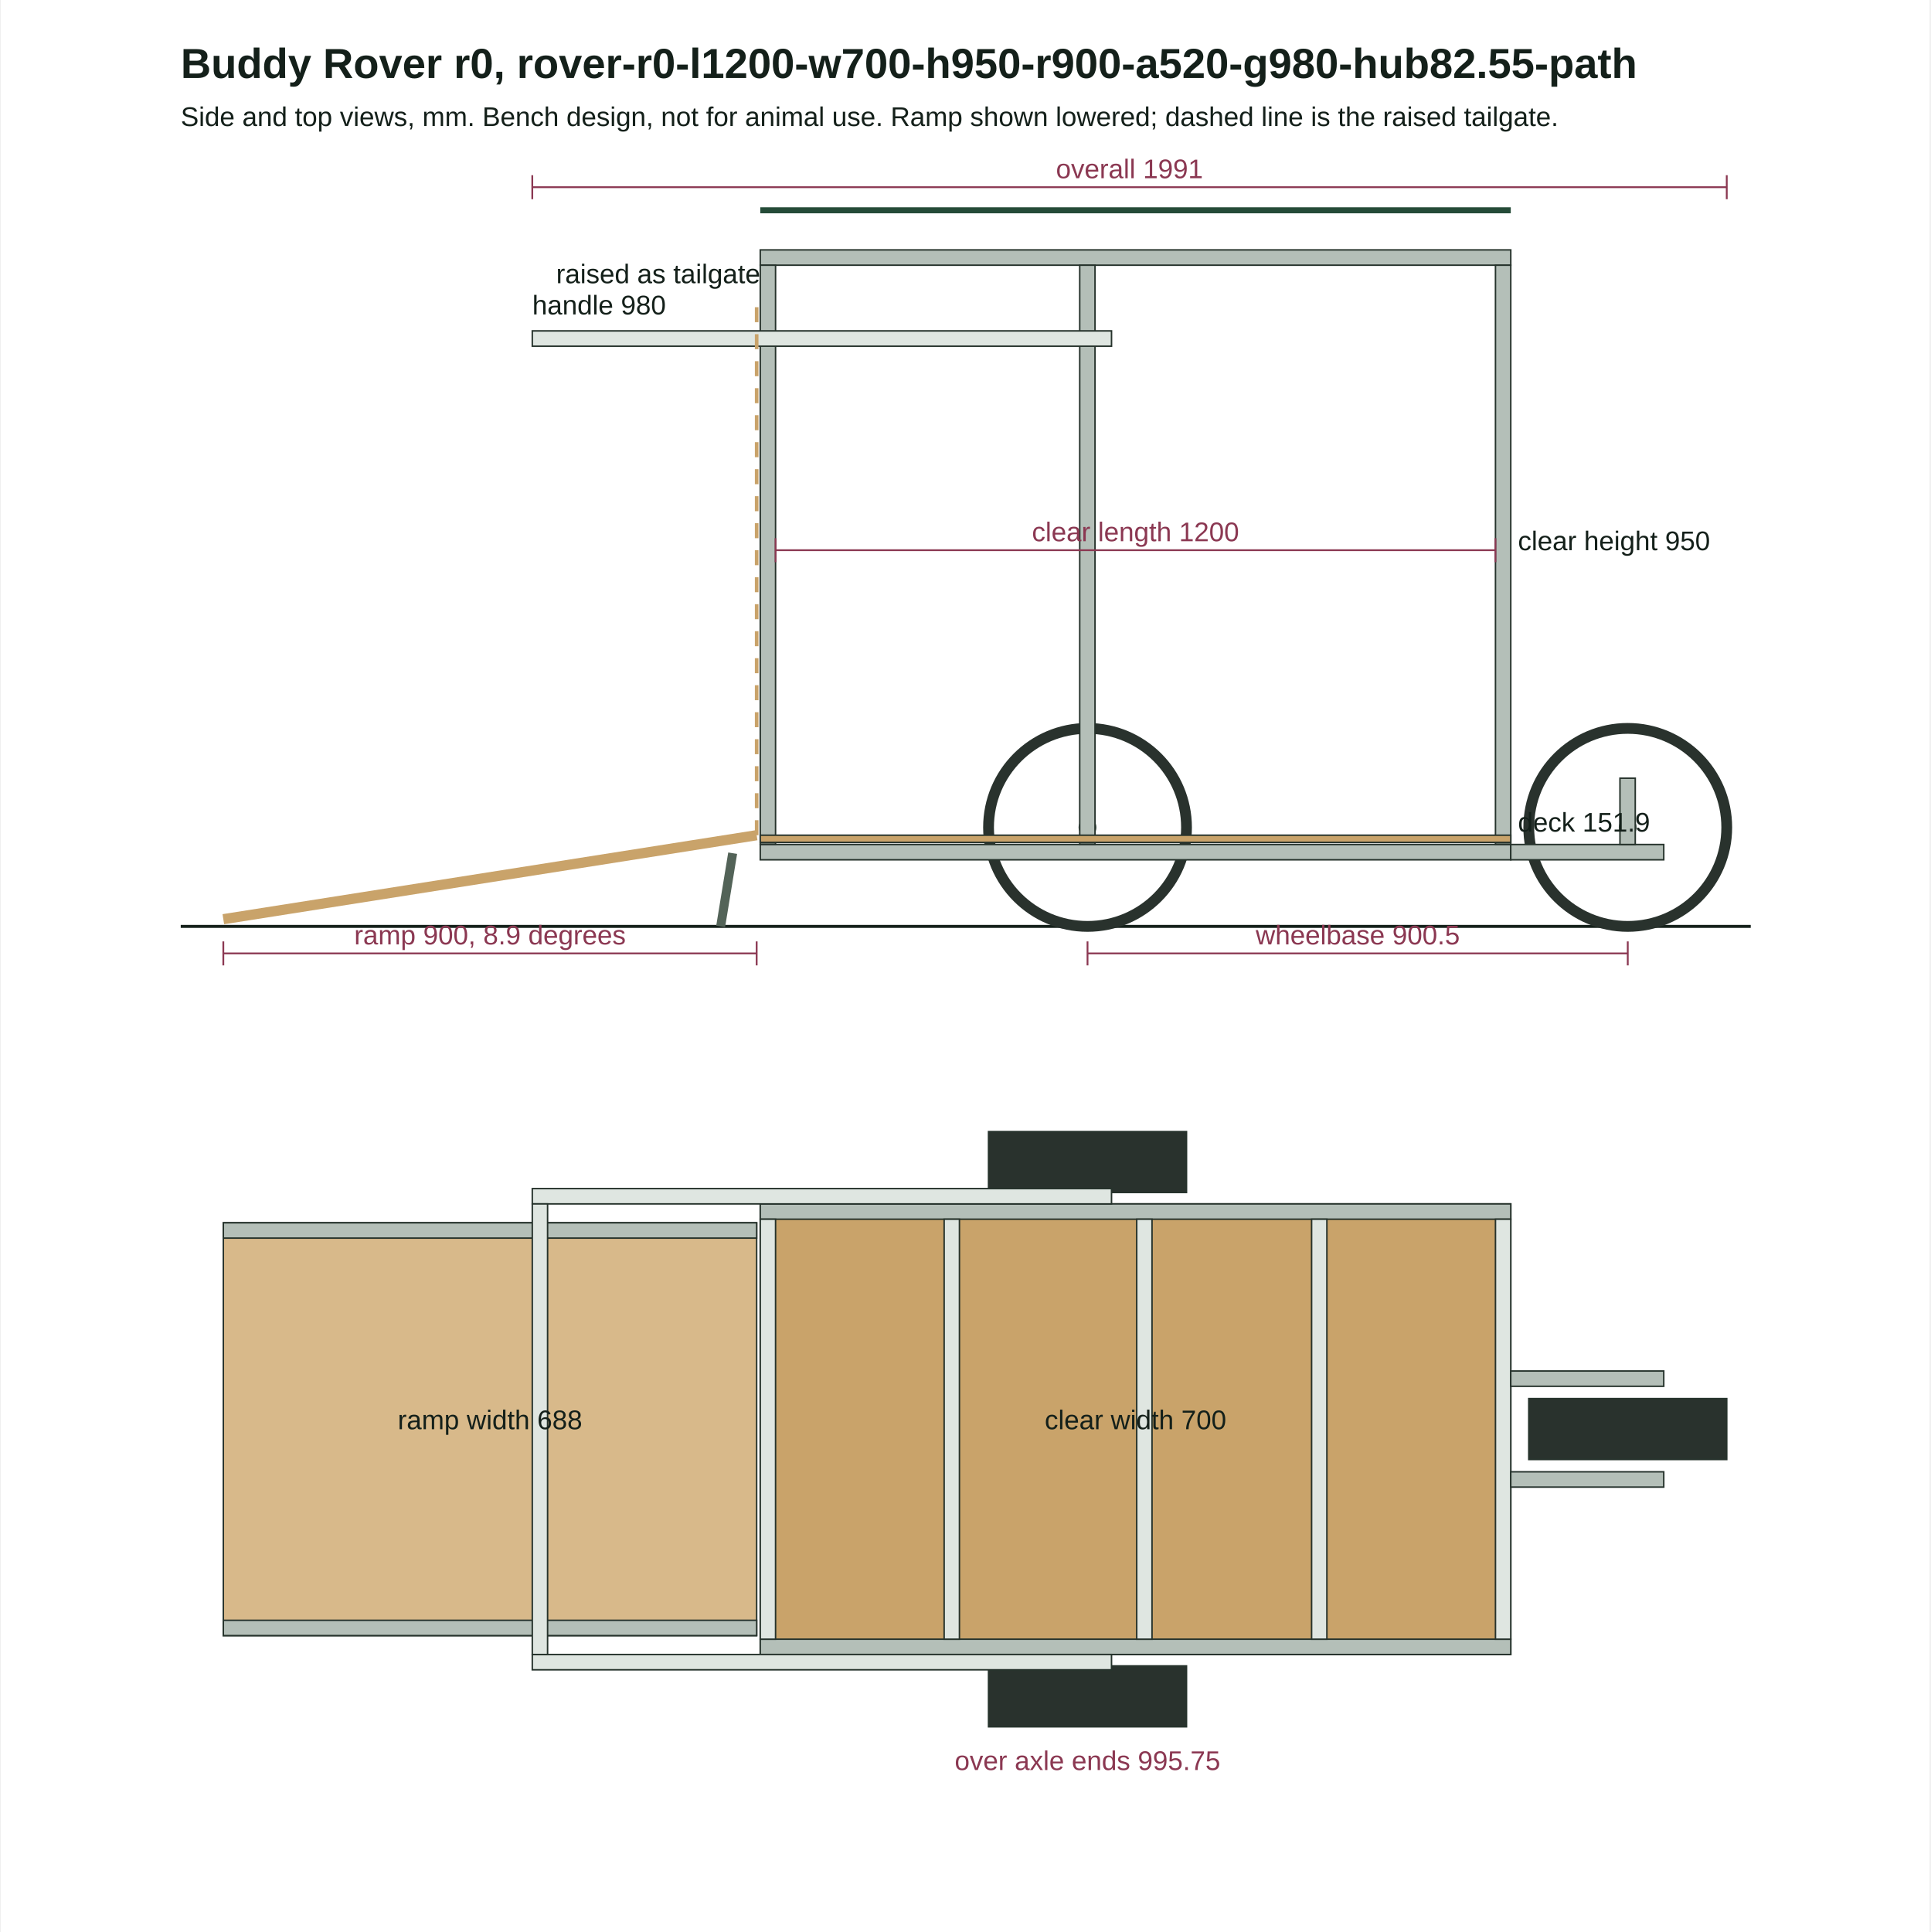
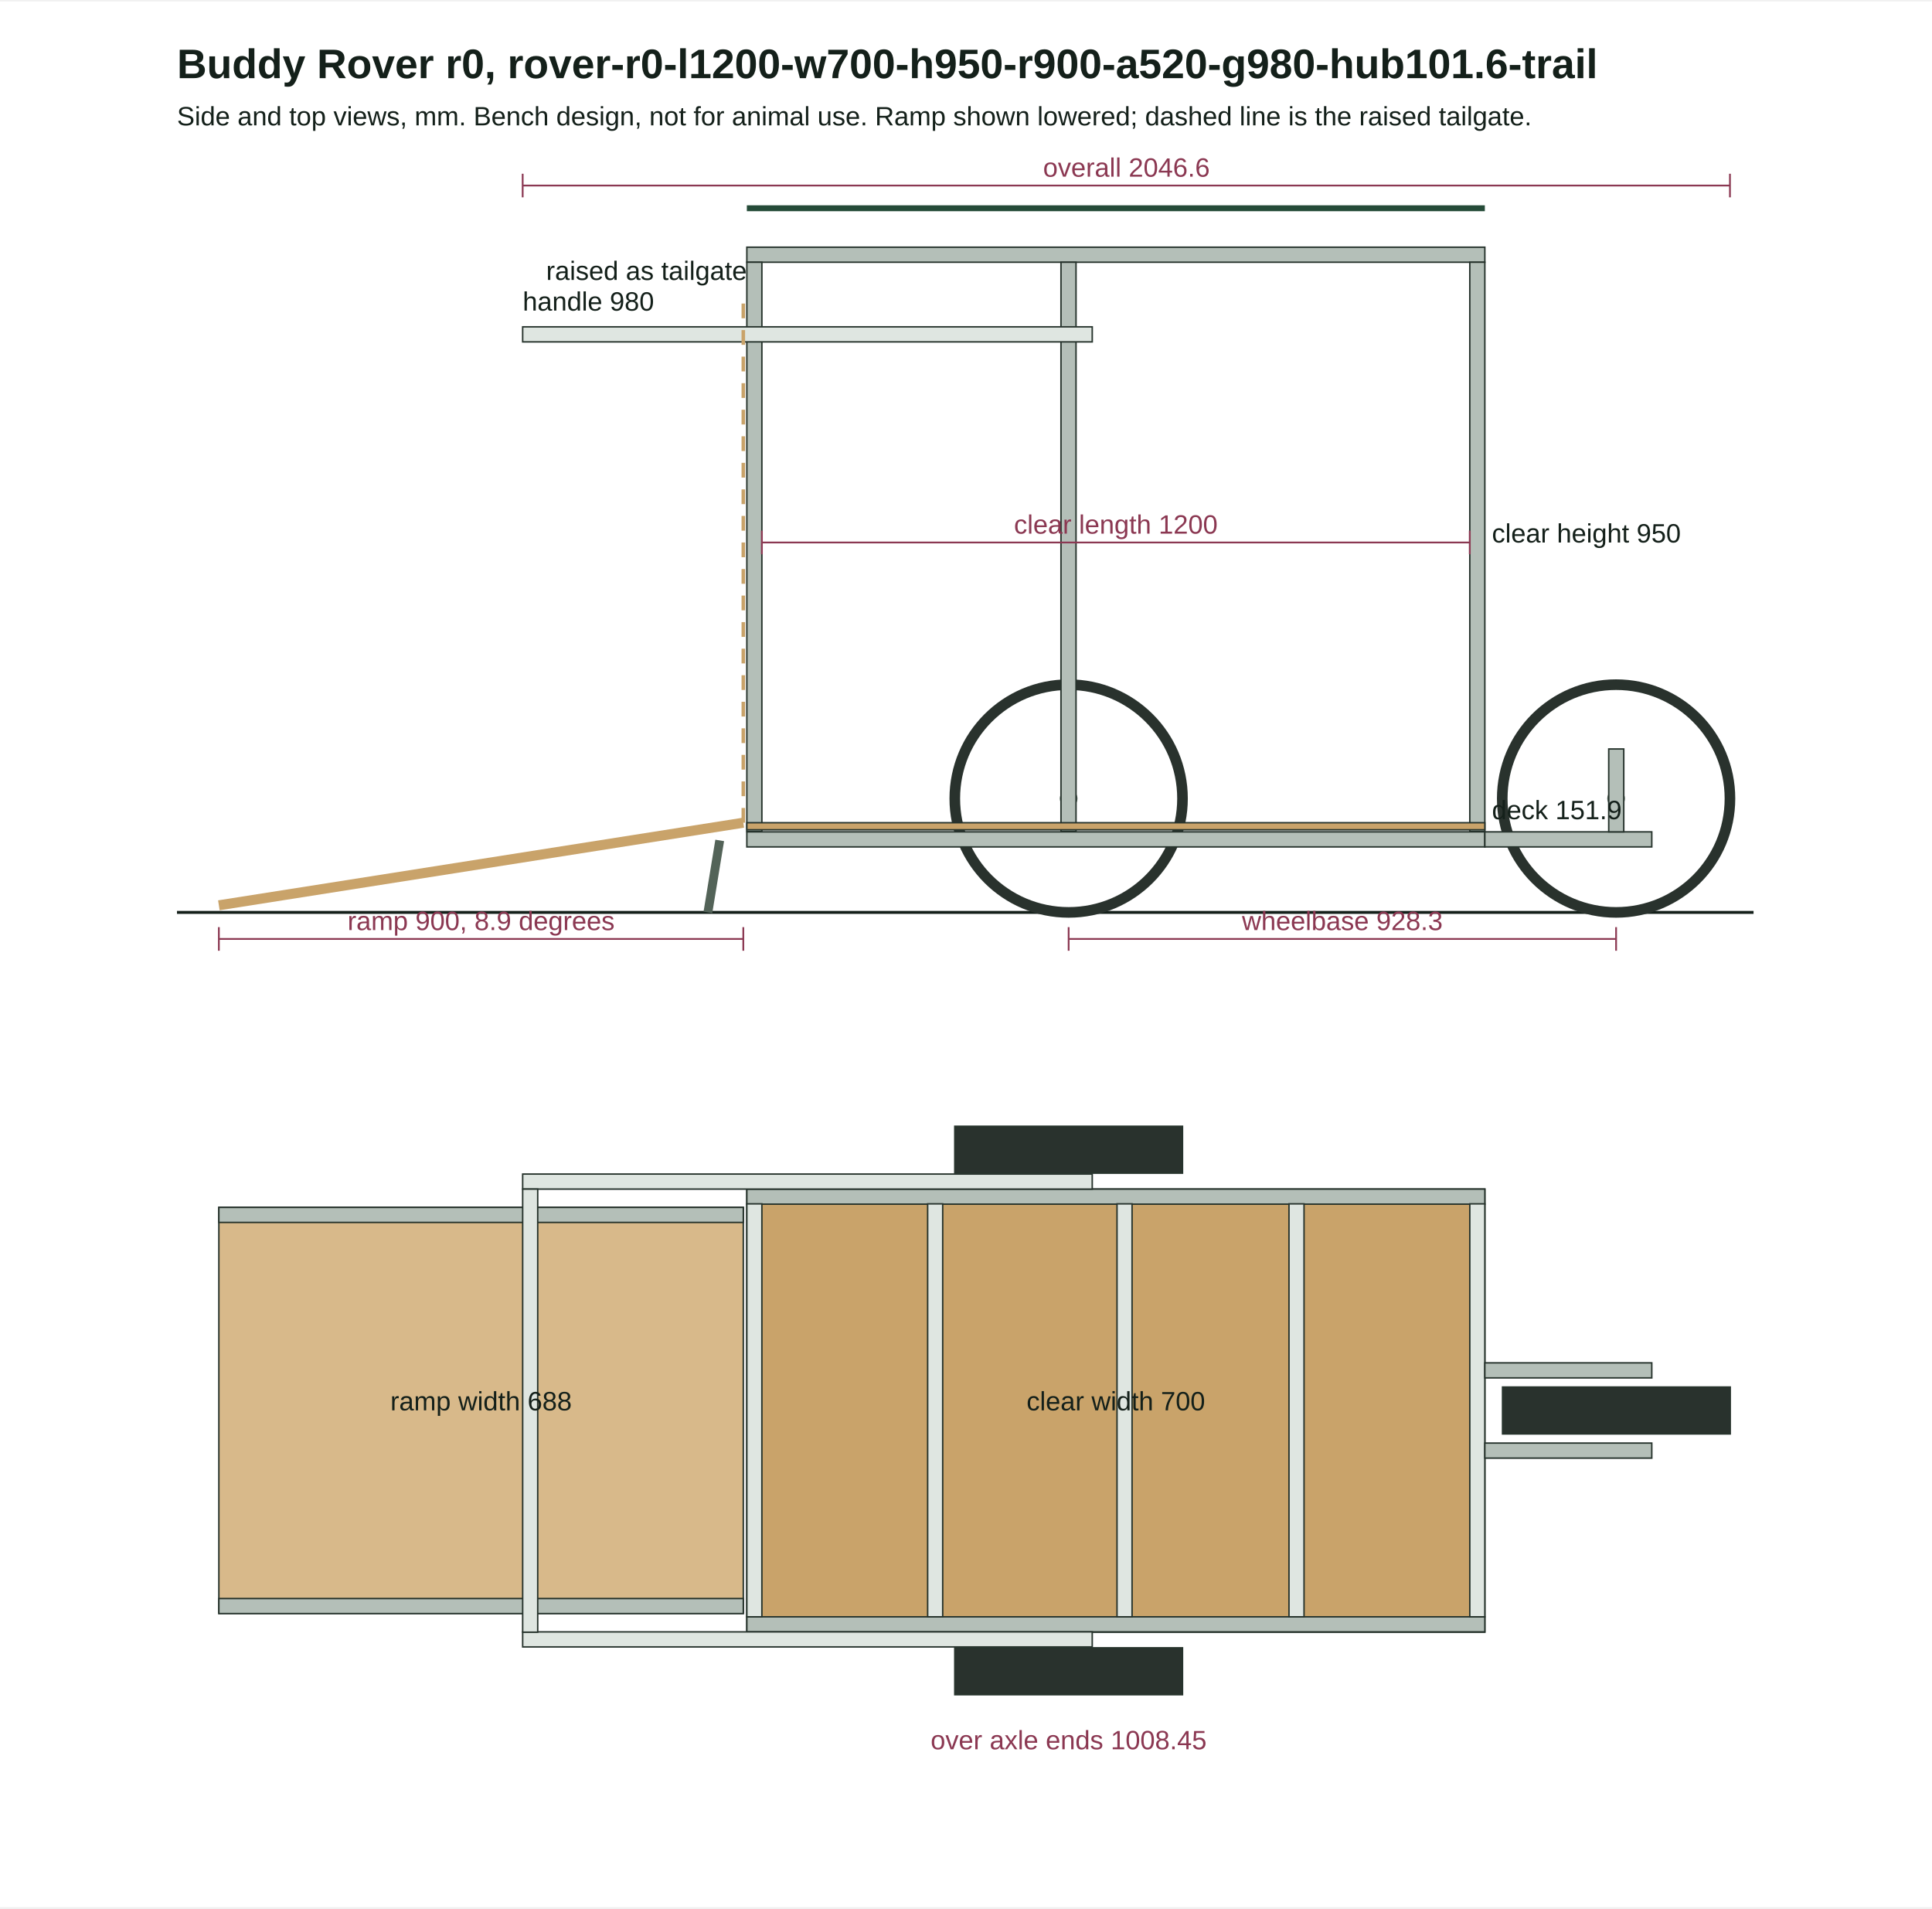
- <svg xmlns="http://www.w3.org/2000/svg" viewBox="0 0 643 644" width="1287" height="1288" font-family="Arial, sans-serif">
+ <svg xmlns="http://www.w3.org/2000/svg" viewBox="0 0 655 646" width="1309" height="1293" font-family="Arial, sans-serif">
  <rect width="100%" height="100%" fill="#fff" />
-   <text x="60" y="26" font-size="14" font-weight="700" fill="#14201a">Buddy Rover r0, rover-r0-l1200-w700-h950-r900-a520-g980-hub82.55-path</text>
+   <text x="60" y="26" font-size="14" font-weight="700" fill="#14201a">Buddy Rover r0, rover-r0-l1200-w700-h950-r900-a520-g980-hub101.6-trail</text>
  <text x="60" y="42" font-size="9" fill="#14201a">Side and top views, mm. Bench design, not for animal use. Ramp shown lowered; dashed line is the raised tailgate.</text>
-   <path d="M60.0 308.8H583.4" stroke="#14201a" stroke-width="1" />
-   <circle cx="362.3" cy="275.8" r="33.0" fill="none" stroke="#29322d" stroke-width="3.6" />
-   <circle cx="362.3" cy="275.8" r="3" fill="#536358" />
-   <circle cx="542.4" cy="275.8" r="33.0" fill="none" stroke="#29322d" stroke-width="3.6" />
-   <circle cx="542.4" cy="275.8" r="3" fill="#536358" />
+   <path d="M60.0 308.8H594.5" stroke="#14201a" stroke-width="1" />
+   <circle cx="362.3" cy="270.2" r="38.6" fill="none" stroke="#29322d" stroke-width="3.6" />
+   <circle cx="362.3" cy="270.2" r="3" fill="#536358" />
+   <circle cx="547.9" cy="270.2" r="38.6" fill="none" stroke="#29322d" stroke-width="3.6" />
+   <circle cx="547.9" cy="270.2" r="3" fill="#536358" />
  <rect x="253.2" y="281.5" width="250.2" height="5.1" fill="#b4bfb8" stroke="#26332c" stroke-width=".5" />
  <rect x="253.2" y="83.3" width="250.2" height="5.1" fill="#b4bfb8" stroke="#26332c" stroke-width=".5" />
  <rect x="253.2" y="88.4" width="5.1" height="193.0" fill="#b4bfb8" stroke="#26332c" stroke-width=".5" />
  <rect x="359.7" y="88.4" width="5.1" height="193.0" fill="#b4bfb8" stroke="#26332c" stroke-width=".5" />
  <rect x="498.3" y="88.4" width="5.1" height="193.0" fill="#b4bfb8" stroke="#26332c" stroke-width=".5" />
-   <rect x="503.4" y="281.5" width="51.0" height="5.1" fill="#b4bfb8" stroke="#26332c" stroke-width=".5" />
-   <rect x="539.8" y="259.4" width="5.1" height="22.1" fill="#b4bfb8" stroke="#26332c" stroke-width=".5" />
+   <rect x="503.4" y="281.5" width="56.6" height="5.1" fill="#b4bfb8" stroke="#26332c" stroke-width=".5" />
+   <rect x="545.4" y="253.4" width="5.1" height="28.1" fill="#b4bfb8" stroke="#26332c" stroke-width=".5" />
  <rect x="253.2" y="278.4" width="250.2" height="2.4" fill="#c9a36a" stroke="#26332c" stroke-width=".5" />
  <rect x="177.2" y="110.3" width="193.1" height="5.1" fill="#dfe6e1" stroke="#26332c" stroke-width=".5" />
  <path d="M253.2 70.1H503.4" stroke="#254b38" stroke-width="2" />
  <path d="M252.0 278.4L74.2 306.4" stroke="#c9a36a" stroke-width="3.4" />
  <path d="M252.0 278.4V98.4" stroke="#c9a36a" stroke-width="1.2" stroke-dasharray="5 4" />
  <path d="M244.0 284.4L240.0 308.8" stroke="#536358" stroke-width="3" />
  <path d="M258.3 183.4H498.3M258.3 179.4v8M498.3 179.4v8" stroke="#8b3852" stroke-width=".6" fill="none" />
  <text x="378.3" y="180.4" font-size="9" text-anchor="middle" fill="#8b3852">clear length 1200</text>
  <path d="M74.2 317.8H252.0M74.2 313.8v8M252.0 313.8v8" stroke="#8b3852" stroke-width=".6" fill="none" />
  <text x="163.1" y="314.8" font-size="9" text-anchor="middle" fill="#8b3852">ramp 900, 8.9 degrees</text>
-   <path d="M362.3 317.8H542.4M362.3 313.8v8M542.4 313.8v8" stroke="#8b3852" stroke-width=".6" fill="none" />
-   <text x="452.4" y="314.8" font-size="9" text-anchor="middle" fill="#8b3852">wheelbase 900.5</text>
-   <path d="M177.2 62.4H575.4M177.2 58.4v8M575.4 58.4v8" stroke="#8b3852" stroke-width=".6" fill="none" />
-   <text x="376.3" y="59.4" font-size="9" text-anchor="middle" fill="#8b3852">overall 1991</text>
+   <path d="M362.3 317.8H547.9M362.3 313.8v8M547.9 313.8v8" stroke="#8b3852" stroke-width=".6" fill="none" />
+   <text x="455.1" y="314.8" font-size="9" text-anchor="middle" fill="#8b3852">wheelbase 928.3</text>
+   <path d="M177.2 62.4H586.5M177.2 58.4v8M586.5 58.4v8" stroke="#8b3852" stroke-width=".6" fill="none" />
+   <text x="381.9" y="59.4" font-size="9" text-anchor="middle" fill="#8b3852">overall 2046.6</text>
  <text x="505.8" y="183.4" font-size="9" text-anchor="start" fill="#14201a">clear height 950</text>
  <text x="505.8" y="277.2" font-size="9" text-anchor="start" fill="#14201a">deck 151.9</text>
  <text x="177.2" y="104.8" font-size="9" text-anchor="start" fill="#14201a">handle 980</text>
  <text x="253.2" y="94.4" font-size="9" text-anchor="end" fill="#14201a">raised as tailgate</text>
-   <rect x="253.2" y="401.3" width="250.2" height="150.2" fill="#c9a36a" stroke="#26332c" stroke-width=".5" />
-   <rect x="253.2" y="401.3" width="250.2" height="5.1" fill="#b4bfb8" stroke="#26332c" stroke-width=".5" />
-   <rect x="253.2" y="546.4" width="250.2" height="5.1" fill="#b4bfb8" stroke="#26332c" stroke-width=".5" />
-   <rect x="253.2" y="406.4" width="5.1" height="140.0" fill="#dfe6e1" stroke="#26332c" stroke-width=".5" />
-   <rect x="314.5" y="406.4" width="5.1" height="140.0" fill="#dfe6e1" stroke="#26332c" stroke-width=".5" />
-   <rect x="378.7" y="406.4" width="5.1" height="140.0" fill="#dfe6e1" stroke="#26332c" stroke-width=".5" />
-   <rect x="437.0" y="406.4" width="5.1" height="140.0" fill="#dfe6e1" stroke="#26332c" stroke-width=".5" />
-   <rect x="498.3" y="406.4" width="5.1" height="140.0" fill="#dfe6e1" stroke="#26332c" stroke-width=".5" />
-   <rect x="74.2" y="407.6" width="177.8" height="137.6" fill="#d8b98a" stroke="#26332c" stroke-width=".5" />
-   <rect x="74.2" y="407.6" width="177.8" height="5.1" fill="#b4bfb8" stroke="#26332c" stroke-width=".5" />
-   <rect x="74.2" y="540.1" width="177.8" height="5.1" fill="#b4bfb8" stroke="#26332c" stroke-width=".5" />
-   <rect x="329.3" y="377.2" width="66.0" height="20.3" fill="#29322d" stroke="#26332c" stroke-width=".5" />
-   <rect x="329.3" y="555.3" width="66.0" height="20.3" fill="#29322d" stroke="#26332c" stroke-width=".5" />
-   <rect x="509.4" y="466.2" width="66.0" height="20.3" fill="#29322d" stroke="#26332c" stroke-width=".5" />
-   <rect x="503.4" y="457.0" width="51.0" height="5.1" fill="#b4bfb8" stroke="#26332c" stroke-width=".5" />
-   <rect x="503.4" y="490.6" width="51.0" height="5.1" fill="#b4bfb8" stroke="#26332c" stroke-width=".5" />
-   <rect x="177.2" y="396.2" width="193.1" height="5.1" fill="#dfe6e1" stroke="#26332c" stroke-width=".5" />
-   <rect x="177.2" y="551.5" width="193.1" height="5.1" fill="#dfe6e1" stroke="#26332c" stroke-width=".5" />
-   <rect x="177.2" y="401.3" width="5.1" height="150.2" fill="#dfe6e1" stroke="#26332c" stroke-width=".5" />
-   <text x="378.3" y="476.4" font-size="9" text-anchor="middle" fill="#14201a">clear width 700</text>
-   <text x="362.3" y="590.0" font-size="9" text-anchor="middle" fill="#8b3852">over axle ends 995.75</text>
-   <text x="163.1" y="476.4" font-size="9" text-anchor="middle" fill="#14201a">ramp width 688</text>
+   <rect x="253.2" y="402.6" width="250.2" height="150.2" fill="#c9a36a" stroke="#26332c" stroke-width=".5" />
+   <rect x="253.2" y="402.6" width="250.2" height="5.1" fill="#b4bfb8" stroke="#26332c" stroke-width=".5" />
+   <rect x="253.2" y="547.6" width="250.2" height="5.1" fill="#b4bfb8" stroke="#26332c" stroke-width=".5" />
+   <rect x="253.2" y="407.6" width="5.1" height="140.0" fill="#dfe6e1" stroke="#26332c" stroke-width=".5" />
+   <rect x="314.5" y="407.6" width="5.1" height="140.0" fill="#dfe6e1" stroke="#26332c" stroke-width=".5" />
+   <rect x="378.7" y="407.6" width="5.1" height="140.0" fill="#dfe6e1" stroke="#26332c" stroke-width=".5" />
+   <rect x="437.0" y="407.6" width="5.1" height="140.0" fill="#dfe6e1" stroke="#26332c" stroke-width=".5" />
+   <rect x="498.3" y="407.6" width="5.1" height="140.0" fill="#dfe6e1" stroke="#26332c" stroke-width=".5" />
+   <rect x="74.2" y="408.8" width="177.8" height="137.6" fill="#d8b98a" stroke="#26332c" stroke-width=".5" />
+   <rect x="74.2" y="408.8" width="177.8" height="5.1" fill="#b4bfb8" stroke="#26332c" stroke-width=".5" />
+   <rect x="74.2" y="541.4" width="177.8" height="5.1" fill="#b4bfb8" stroke="#26332c" stroke-width=".5" />
+   <rect x="323.7" y="381.3" width="77.2" height="15.9" fill="#29322d" stroke="#26332c" stroke-width=".5" />
+   <rect x="323.7" y="558.1" width="77.2" height="15.9" fill="#29322d" stroke="#26332c" stroke-width=".5" />
+   <rect x="509.4" y="469.7" width="77.2" height="15.9" fill="#29322d" stroke="#26332c" stroke-width=".5" />
+   <rect x="503.4" y="461.5" width="56.6" height="5.1" fill="#b4bfb8" stroke="#26332c" stroke-width=".5" />
+   <rect x="503.4" y="488.7" width="56.6" height="5.1" fill="#b4bfb8" stroke="#26332c" stroke-width=".5" />
+   <rect x="177.2" y="397.5" width="193.1" height="5.1" fill="#dfe6e1" stroke="#26332c" stroke-width=".5" />
+   <rect x="177.2" y="552.7" width="193.1" height="5.1" fill="#dfe6e1" stroke="#26332c" stroke-width=".5" />
+   <rect x="177.2" y="402.6" width="5.1" height="150.2" fill="#dfe6e1" stroke="#26332c" stroke-width=".5" />
+   <text x="378.3" y="477.6" font-size="9" text-anchor="middle" fill="#14201a">clear width 700</text>
+   <text x="362.3" y="592.5" font-size="9" text-anchor="middle" fill="#8b3852">over axle ends 1008.45</text>
+   <text x="163.1" y="477.6" font-size="9" text-anchor="middle" fill="#14201a">ramp width 688</text>
</svg>
